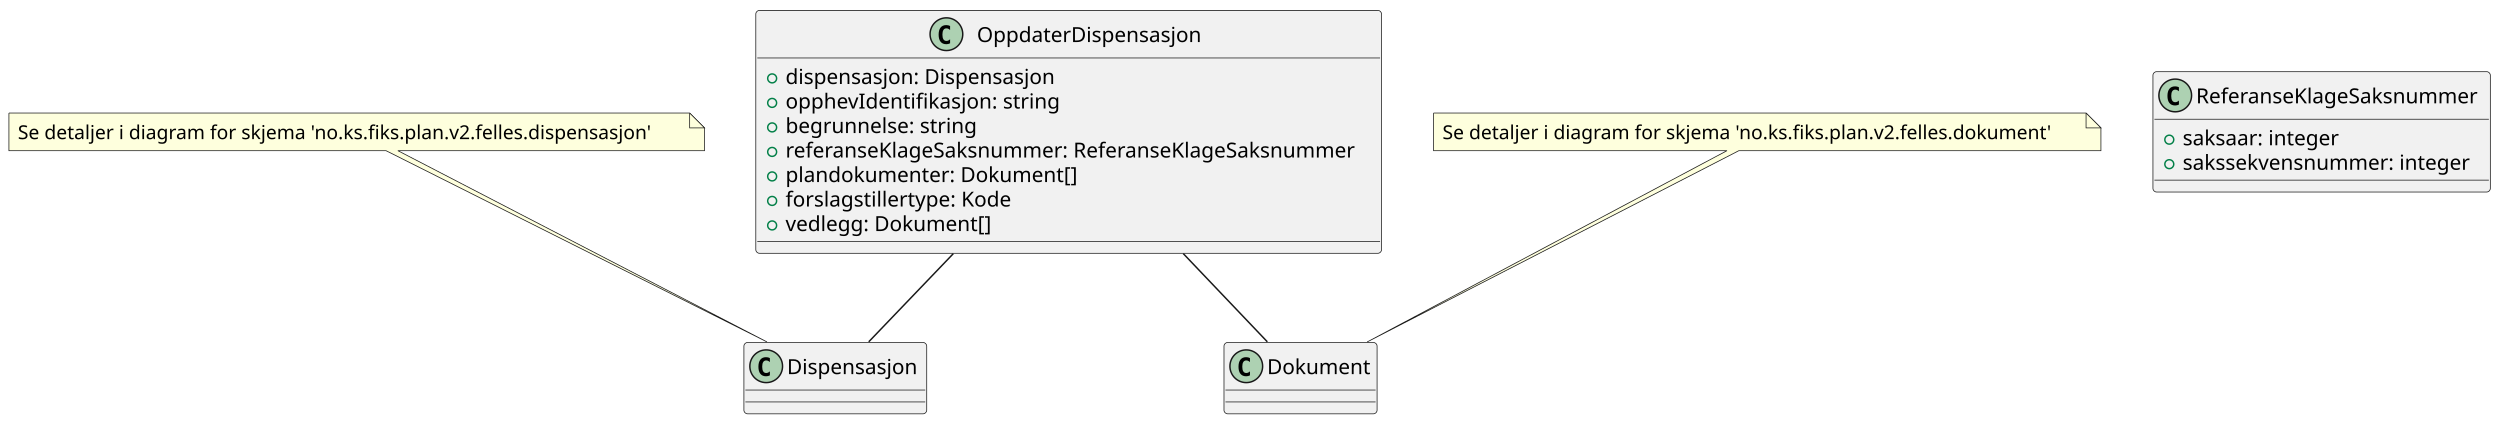
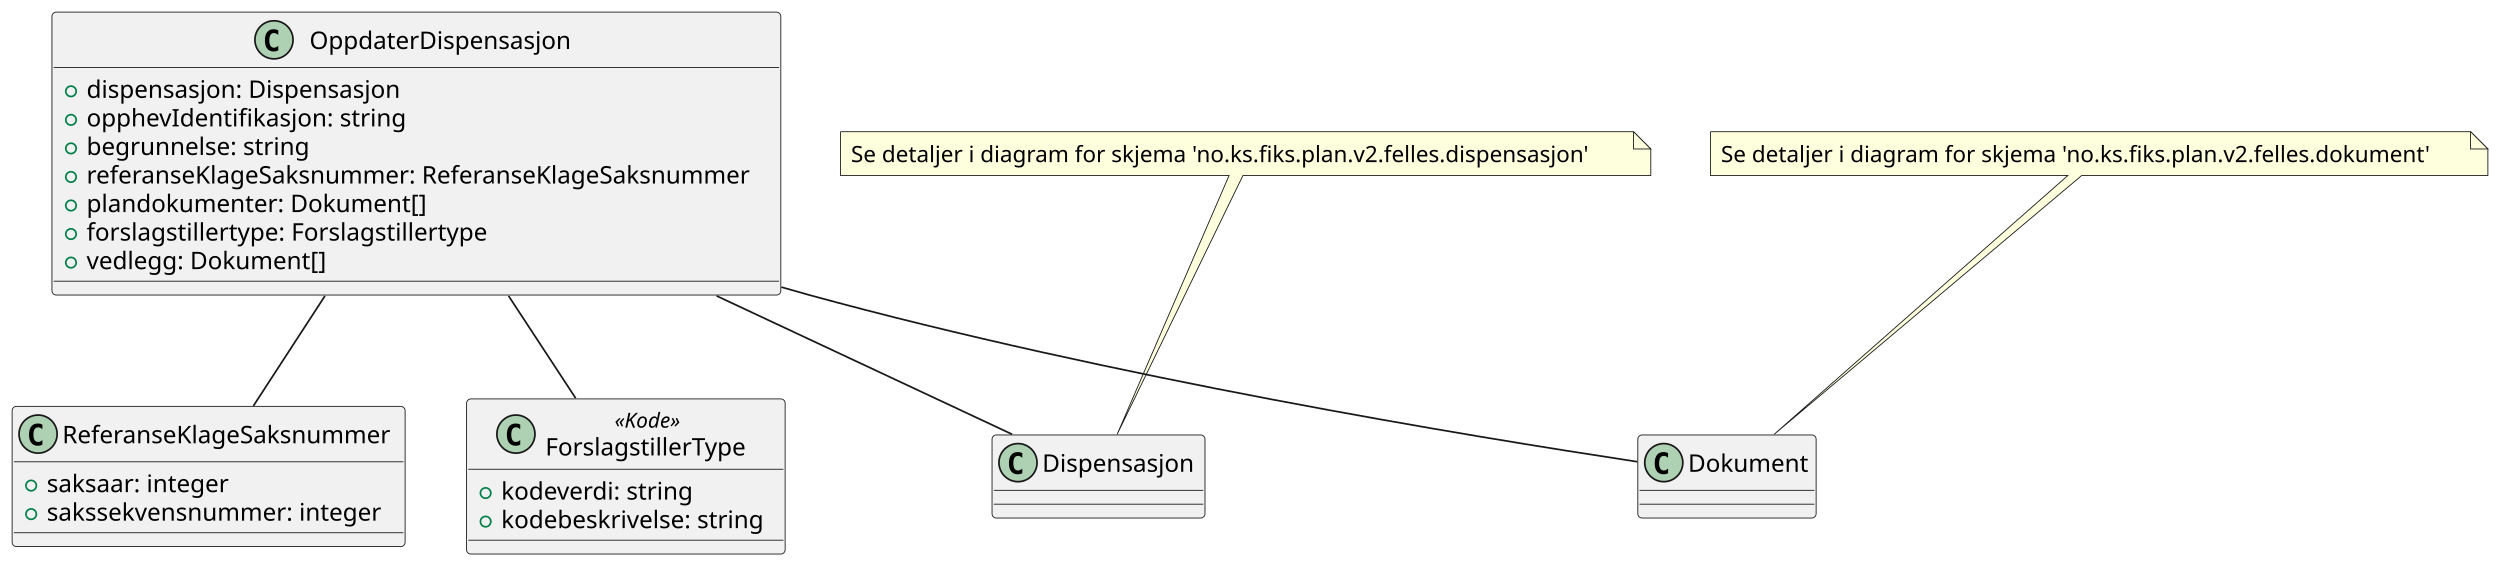
- <svg xmlns="http://www.w3.org/2000/svg" contentStyleType="text/css" height="285px" preserveAspectRatio="none" style="width:1682px;height:285px;background:#FFFFFF;" version="1.1" viewBox="0 0 1682 285" width="1682px" zoomAndPan="magnify">
+ <svg xmlns="http://www.w3.org/2000/svg" contentStyleType="text/css" height="327px" preserveAspectRatio="none" style="width:1444px;height:327px;background:#FFFFFF;" version="1.1" viewBox="0 0 1444 327" width="1444px" zoomAndPan="magnify">
  <defs />
  <g>
    <g id="elem_OppdaterDispensasjon">
-       <rect codeLine="2" fill="#F1F1F1" height="163.418" id="OppdaterDispensasjon" rx="2.5" ry="2.5" style="stroke:#181818;stroke-width:0.5;" width="421" x="508.5" y="7" />
-       <ellipse cx="636.75" cy="23" fill="#ADD1B2" rx="11" ry="11" style="stroke:#181818;stroke-width:1.0;" />
-       <path d="M639.223,29.143 Q638.642,29.442 638.003,29.591 Q637.364,29.741 636.658,29.741 Q634.151,29.741 632.832,28.089 Q631.512,26.437 631.512,23.316 Q631.512,20.186 632.832,18.535 Q634.151,16.883 636.658,16.883 Q637.364,16.883 638.011,17.032 Q638.659,17.182 639.223,17.48 L639.223,20.203 Q638.592,19.622 637.999,19.352 Q637.405,19.082 636.774,19.082 Q635.43,19.082 634.745,20.149 Q634.06,21.216 634.06,23.316 Q634.06,25.408 634.745,26.474 Q635.43,27.541 636.774,27.541 Q637.405,27.541 637.999,27.271 Q638.592,27.002 639.223,26.42 Z " fill="#000000" />
-       <text fill="#000000" font-family="sans-serif" font-size="14" lengthAdjust="spacing" textLength="156" x="657.25" y="28.291">OppdaterDispensasjon</text>
-       <line style="stroke:#181818;stroke-width:0.5;" x1="509.5" x2="928.5" y1="39" y2="39" />
-       <ellipse cx="519.5" cy="52.744" fill="none" rx="3" ry="3" style="stroke:#038048;stroke-width:1.0;" />
-       <text fill="#000000" font-family="sans-serif" font-size="14" lengthAdjust="spacing" textLength="189" x="528.5" y="56.535">dispensasjon: Dispensasjon</text>
-       <ellipse cx="519.5" cy="69.232" fill="none" rx="3" ry="3" style="stroke:#038048;stroke-width:1.0;" />
-       <text fill="#000000" font-family="sans-serif" font-size="14" lengthAdjust="spacing" textLength="192" x="528.5" y="73.023">opphevIdentifikasjon: string</text>
-       <ellipse cx="519.5" cy="85.721" fill="none" rx="3" ry="3" style="stroke:#038048;stroke-width:1.0;" />
-       <text fill="#000000" font-family="sans-serif" font-size="14" lengthAdjust="spacing" textLength="134" x="528.5" y="89.512">begrunnelse: string</text>
-       <ellipse cx="519.5" cy="102.209" fill="none" rx="3" ry="3" style="stroke:#038048;stroke-width:1.0;" />
-       <text fill="#000000" font-family="sans-serif" font-size="14" lengthAdjust="spacing" textLength="395" x="528.5" y="106">referanseKlageSaksnummer: ReferanseKlageSaksnummer</text>
-       <ellipse cx="519.5" cy="118.697" fill="none" rx="3" ry="3" style="stroke:#038048;stroke-width:1.0;" />
-       <text fill="#000000" font-family="sans-serif" font-size="14" lengthAdjust="spacing" textLength="203" x="528.5" y="122.488">plandokumenter: Dokument[]</text>
-       <ellipse cx="519.5" cy="135.185" fill="none" rx="3" ry="3" style="stroke:#038048;stroke-width:1.0;" />
-       <text fill="#000000" font-family="sans-serif" font-size="14" lengthAdjust="spacing" textLength="158" x="528.5" y="138.977">forslagstillertype: Kode</text>
-       <ellipse cx="519.5" cy="151.674" fill="none" rx="3" ry="3" style="stroke:#038048;stroke-width:1.0;" />
-       <text fill="#000000" font-family="sans-serif" font-size="14" lengthAdjust="spacing" textLength="143" x="528.5" y="155.465">vedlegg: Dokument[]</text>
-       <line style="stroke:#181818;stroke-width:0.5;" x1="509.5" x2="928.5" y1="162.418" y2="162.418" />
+       <rect codeLine="2" fill="#F1F1F1" height="163.418" id="OppdaterDispensasjon" rx="2.5" ry="2.5" style="stroke:#181818;stroke-width:0.5;" width="421" x="30" y="7" />
+       <ellipse cx="158.25" cy="23" fill="#ADD1B2" rx="11" ry="11" style="stroke:#181818;stroke-width:1.0;" />
+       <path d="M160.723,29.143 Q160.142,29.442 159.503,29.591 Q158.864,29.741 158.158,29.741 Q155.651,29.741 154.332,28.089 Q153.012,26.437 153.012,23.316 Q153.012,20.186 154.332,18.535 Q155.651,16.883 158.158,16.883 Q158.864,16.883 159.511,17.032 Q160.159,17.182 160.723,17.48 L160.723,20.203 Q160.092,19.622 159.499,19.352 Q158.905,19.082 158.274,19.082 Q156.93,19.082 156.245,20.149 Q155.56,21.216 155.56,23.316 Q155.56,25.408 156.245,26.474 Q156.93,27.541 158.274,27.541 Q158.905,27.541 159.499,27.271 Q160.092,27.002 160.723,26.42 Z " fill="#000000" />
+       <text fill="#000000" font-family="sans-serif" font-size="14" lengthAdjust="spacing" textLength="156" x="178.75" y="28.291">OppdaterDispensasjon</text>
+       <line style="stroke:#181818;stroke-width:0.5;" x1="31" x2="450" y1="39" y2="39" />
+       <ellipse cx="41" cy="52.744" fill="none" rx="3" ry="3" style="stroke:#038048;stroke-width:1.0;" />
+       <text fill="#000000" font-family="sans-serif" font-size="14" lengthAdjust="spacing" textLength="189" x="50" y="56.535">dispensasjon: Dispensasjon</text>
+       <ellipse cx="41" cy="69.232" fill="none" rx="3" ry="3" style="stroke:#038048;stroke-width:1.0;" />
+       <text fill="#000000" font-family="sans-serif" font-size="14" lengthAdjust="spacing" textLength="192" x="50" y="73.023">opphevIdentifikasjon: string</text>
+       <ellipse cx="41" cy="85.721" fill="none" rx="3" ry="3" style="stroke:#038048;stroke-width:1.0;" />
+       <text fill="#000000" font-family="sans-serif" font-size="14" lengthAdjust="spacing" textLength="134" x="50" y="89.512">begrunnelse: string</text>
+       <ellipse cx="41" cy="102.209" fill="none" rx="3" ry="3" style="stroke:#038048;stroke-width:1.0;" />
+       <text fill="#000000" font-family="sans-serif" font-size="14" lengthAdjust="spacing" textLength="395" x="50" y="106">referanseKlageSaksnummer: ReferanseKlageSaksnummer</text>
+       <ellipse cx="41" cy="118.697" fill="none" rx="3" ry="3" style="stroke:#038048;stroke-width:1.0;" />
+       <text fill="#000000" font-family="sans-serif" font-size="14" lengthAdjust="spacing" textLength="203" x="50" y="122.488">plandokumenter: Dokument[]</text>
+       <ellipse cx="41" cy="135.185" fill="none" rx="3" ry="3" style="stroke:#038048;stroke-width:1.0;" />
+       <text fill="#000000" font-family="sans-serif" font-size="14" lengthAdjust="spacing" textLength="241" x="50" y="138.977">forslagstillertype: Forslagstillertype</text>
+       <ellipse cx="41" cy="151.674" fill="none" rx="3" ry="3" style="stroke:#038048;stroke-width:1.0;" />
+       <text fill="#000000" font-family="sans-serif" font-size="14" lengthAdjust="spacing" textLength="143" x="50" y="155.465">vedlegg: Dokument[]</text>
+       <line style="stroke:#181818;stroke-width:0.5;" x1="31" x2="450" y1="162.418" y2="162.418" />
    </g>
    <g id="elem_ReferanseKlageSaksnummer">
-       <rect codeLine="12" fill="#F1F1F1" height="80.977" id="ReferanseKlageSaksnummer" rx="2.5" ry="2.5" style="stroke:#181818;stroke-width:0.5;" width="227" x="1448.5" y="48.22" />
-       <ellipse cx="1463.5" cy="64.22" fill="#ADD1B2" rx="11" ry="11" style="stroke:#181818;stroke-width:1.0;" />
-       <path d="M1465.973,70.363 Q1465.392,70.662 1464.753,70.811 Q1464.114,70.961 1463.408,70.961 Q1460.901,70.961 1459.582,69.309 Q1458.262,67.657 1458.262,64.536 Q1458.262,61.407 1459.582,59.755 Q1460.901,58.103 1463.408,58.103 Q1464.114,58.103 1464.761,58.252 Q1465.409,58.402 1465.973,58.7 L1465.973,61.423 Q1465.342,60.842 1464.749,60.572 Q1464.155,60.303 1463.524,60.303 Q1462.18,60.303 1461.495,61.369 Q1460.81,62.436 1460.81,64.536 Q1460.81,66.628 1461.495,67.694 Q1462.18,68.761 1463.524,68.761 Q1464.155,68.761 1464.749,68.491 Q1465.342,68.222 1465.973,67.64 Z " fill="#000000" />
-       <text fill="#000000" font-family="sans-serif" font-size="14" lengthAdjust="spacing" textLength="195" x="1477.5" y="69.511">ReferanseKlageSaksnummer</text>
-       <line style="stroke:#181818;stroke-width:0.5;" x1="1449.5" x2="1674.5" y1="80.22" y2="80.22" />
-       <ellipse cx="1459.5" cy="93.964" fill="none" rx="3" ry="3" style="stroke:#038048;stroke-width:1.0;" />
-       <text fill="#000000" font-family="sans-serif" font-size="14" lengthAdjust="spacing" textLength="109" x="1468.5" y="97.755">saksaar: integer</text>
-       <ellipse cx="1459.5" cy="110.452" fill="none" rx="3" ry="3" style="stroke:#038048;stroke-width:1.0;" />
-       <text fill="#000000" font-family="sans-serif" font-size="14" lengthAdjust="spacing" textLength="199" x="1468.5" y="114.243">sakssekvensnummer: integer</text>
-       <line style="stroke:#181818;stroke-width:0.5;" x1="1449.5" x2="1674.5" y1="121.197" y2="121.197" />
+       <rect codeLine="12" fill="#F1F1F1" height="80.977" id="ReferanseKlageSaksnummer" rx="2.5" ry="2.5" style="stroke:#181818;stroke-width:0.5;" width="227" x="7" y="234.73" />
+       <ellipse cx="22" cy="250.73" fill="#ADD1B2" rx="11" ry="11" style="stroke:#181818;stroke-width:1.0;" />
+       <path d="M24.473,256.873 Q23.892,257.172 23.253,257.321 Q22.614,257.471 21.908,257.471 Q19.401,257.471 18.081,255.819 Q16.762,254.167 16.762,251.046 Q16.762,247.917 18.081,246.265 Q19.401,244.613 21.908,244.613 Q22.614,244.613 23.261,244.762 Q23.909,244.912 24.473,245.21 L24.473,247.933 Q23.842,247.352 23.249,247.082 Q22.655,246.812 22.024,246.812 Q20.68,246.812 19.995,247.879 Q19.31,248.946 19.31,251.046 Q19.31,253.138 19.995,254.204 Q20.68,255.271 22.024,255.271 Q22.655,255.271 23.249,255.001 Q23.842,254.732 24.473,254.15 Z " fill="#000000" />
+       <text fill="#000000" font-family="sans-serif" font-size="14" lengthAdjust="spacing" textLength="195" x="36" y="256.021">ReferanseKlageSaksnummer</text>
+       <line style="stroke:#181818;stroke-width:0.5;" x1="8" x2="233" y1="266.73" y2="266.73" />
+       <ellipse cx="18" cy="280.474" fill="none" rx="3" ry="3" style="stroke:#038048;stroke-width:1.0;" />
+       <text fill="#000000" font-family="sans-serif" font-size="14" lengthAdjust="spacing" textLength="109" x="27" y="284.265">saksaar: integer</text>
+       <ellipse cx="18" cy="296.962" fill="none" rx="3" ry="3" style="stroke:#038048;stroke-width:1.0;" />
+       <text fill="#000000" font-family="sans-serif" font-size="14" lengthAdjust="spacing" textLength="199" x="27" y="300.753">sakssekvensnummer: integer</text>
+       <line style="stroke:#181818;stroke-width:0.5;" x1="8" x2="233" y1="307.707" y2="307.707" />
+     </g>
+     <g id="elem_ForslagstillerType">
+       <rect codeLine="17" fill="#F1F1F1" height="89.598" id="ForslagstillerType" rx="2.5" ry="2.5" style="stroke:#181818;stroke-width:0.5;" width="184" x="269.5" y="230.42" />
+       <ellipse cx="298" cy="250.731" fill="#ADD1B2" rx="11" ry="11" style="stroke:#181818;stroke-width:1.0;" />
+       <path d="M300.473,256.874 Q299.892,257.172 299.253,257.322 Q298.614,257.471 297.908,257.471 Q295.401,257.471 294.082,255.819 Q292.762,254.168 292.762,251.047 Q292.762,247.917 294.082,246.265 Q295.401,244.613 297.908,244.613 Q298.614,244.613 299.261,244.763 Q299.909,244.912 300.473,245.211 L300.473,247.934 Q299.842,247.353 299.249,247.083 Q298.655,246.813 298.024,246.813 Q296.68,246.813 295.995,247.88 Q295.31,248.946 295.31,251.047 Q295.31,253.138 295.995,254.205 Q296.68,255.272 298.024,255.272 Q298.655,255.272 299.249,255.002 Q299.842,254.732 300.473,254.151 Z " fill="#000000" />
+       <text fill="#000000" font-family="sans-serif" font-size="12" font-style="italic" lengthAdjust="spacing" textLength="42" x="355" y="247.022">«Kode»</text>
+       <text fill="#000000" font-family="sans-serif" font-size="14" lengthAdjust="spacing" textLength="122" x="315" y="263.088">ForslagstillerType</text>
+       <line style="stroke:#181818;stroke-width:0.5;" x1="270.5" x2="452.5" y1="271.041" y2="271.041" />
+       <ellipse cx="280.5" cy="284.785" fill="none" rx="3" ry="3" style="stroke:#038048;stroke-width:1.0;" />
+       <text fill="#000000" font-family="sans-serif" font-size="14" lengthAdjust="spacing" textLength="116" x="289.5" y="288.576">kodeverdi: string</text>
+       <ellipse cx="280.5" cy="301.274" fill="none" rx="3" ry="3" style="stroke:#038048;stroke-width:1.0;" />
+       <text fill="#000000" font-family="sans-serif" font-size="14" lengthAdjust="spacing" textLength="158" x="289.5" y="305.065">kodebeskrivelse: string</text>
+       <line style="stroke:#181818;stroke-width:0.5;" x1="270.5" x2="452.5" y1="312.018" y2="312.018" />
    </g>
    <g id="elem_Dispensasjon">
-       <rect fill="#F1F1F1" height="48" id="Dispensasjon" rx="2.5" ry="2.5" style="stroke:#181818;stroke-width:0.5;" width="123" x="500.5" y="230.42" />
-       <ellipse cx="515.5" cy="246.42" fill="#ADD1B2" rx="11" ry="11" style="stroke:#181818;stroke-width:1.0;" />
-       <path d="M517.973,252.563 Q517.392,252.862 516.753,253.011 Q516.114,253.161 515.408,253.161 Q512.901,253.161 511.582,251.509 Q510.262,249.857 510.262,246.736 Q510.262,243.607 511.582,241.955 Q512.901,240.303 515.408,240.303 Q516.114,240.303 516.761,240.452 Q517.409,240.602 517.973,240.9 L517.973,243.623 Q517.342,243.042 516.749,242.772 Q516.155,242.502 515.524,242.502 Q514.18,242.502 513.495,243.569 Q512.81,244.636 512.81,246.736 Q512.81,248.828 513.495,249.894 Q514.18,250.961 515.524,250.961 Q516.155,250.961 516.749,250.691 Q517.342,250.422 517.973,249.84 Z " fill="#000000" />
-       <text fill="#000000" font-family="sans-serif" font-size="14" lengthAdjust="spacing" textLength="91" x="529.5" y="251.711">Dispensasjon</text>
-       <line style="stroke:#181818;stroke-width:0.5;" x1="501.5" x2="622.5" y1="262.42" y2="262.42" />
-       <line style="stroke:#181818;stroke-width:0.5;" x1="501.5" x2="622.5" y1="270.42" y2="270.42" />
+       <rect fill="#F1F1F1" height="48" id="Dispensasjon" rx="2.5" ry="2.5" style="stroke:#181818;stroke-width:0.5;" width="123" x="573" y="251.22" />
+       <ellipse cx="588" cy="267.22" fill="#ADD1B2" rx="11" ry="11" style="stroke:#181818;stroke-width:1.0;" />
+       <path d="M590.473,273.363 Q589.892,273.662 589.253,273.811 Q588.614,273.961 587.908,273.961 Q585.401,273.961 584.082,272.309 Q582.762,270.657 582.762,267.536 Q582.762,264.406 584.082,262.755 Q585.401,261.103 587.908,261.103 Q588.614,261.103 589.261,261.252 Q589.909,261.402 590.473,261.7 L590.473,264.423 Q589.842,263.842 589.249,263.572 Q588.655,263.303 588.024,263.303 Q586.68,263.303 585.995,264.369 Q585.31,265.436 585.31,267.536 Q585.31,269.628 585.995,270.694 Q586.68,271.761 588.024,271.761 Q588.655,271.761 589.249,271.491 Q589.842,271.221 590.473,270.64 Z " fill="#000000" />
+       <text fill="#000000" font-family="sans-serif" font-size="14" lengthAdjust="spacing" textLength="91" x="602" y="272.511">Dispensasjon</text>
+       <line style="stroke:#181818;stroke-width:0.5;" x1="574" x2="695" y1="283.22" y2="283.22" />
+       <line style="stroke:#181818;stroke-width:0.5;" x1="574" x2="695" y1="291.22" y2="291.22" />
    </g>
    <g id="elem_Dokument">
-       <rect fill="#F1F1F1" height="48" id="Dokument" rx="2.5" ry="2.5" style="stroke:#181818;stroke-width:0.5;" width="103" x="823.5" y="230.42" />
-       <ellipse cx="838.5" cy="246.42" fill="#ADD1B2" rx="11" ry="11" style="stroke:#181818;stroke-width:1.0;" />
-       <path d="M840.973,252.563 Q840.392,252.862 839.753,253.011 Q839.114,253.161 838.408,253.161 Q835.901,253.161 834.582,251.509 Q833.262,249.857 833.262,246.736 Q833.262,243.607 834.582,241.955 Q835.901,240.303 838.408,240.303 Q839.114,240.303 839.761,240.452 Q840.409,240.602 840.973,240.9 L840.973,243.623 Q840.342,243.042 839.749,242.772 Q839.155,242.502 838.524,242.502 Q837.18,242.502 836.495,243.569 Q835.81,244.636 835.81,246.736 Q835.81,248.828 836.495,249.894 Q837.18,250.961 838.524,250.961 Q839.155,250.961 839.749,250.691 Q840.342,250.422 840.973,249.84 Z " fill="#000000" />
-       <text fill="#000000" font-family="sans-serif" font-size="14" lengthAdjust="spacing" textLength="71" x="852.5" y="251.711">Dokument</text>
-       <line style="stroke:#181818;stroke-width:0.5;" x1="824.5" x2="925.5" y1="262.42" y2="262.42" />
-       <line style="stroke:#181818;stroke-width:0.5;" x1="824.5" x2="925.5" y1="270.42" y2="270.42" />
-     </g>
-     <g id="elem_GMN8">
-       <path d="M6,76.06 L6,101.371 A0,0 0 0 0 6,101.371 L259.68,101.371 L516.03,230.05 L267.68,101.371 L474,101.371 A0,0 0 0 0 474,101.371 L474,86.06 L464,76.06 L6,76.06 A0,0 0 0 0 6,76.06 " fill="#FEFFDD" style="stroke:#181818;stroke-width:0.5;" />
-       <path d="M464,76.06 L464,86.06 L474,86.06 L464,76.06 " fill="#FEFFDD" style="stroke:#181818;stroke-width:0.5;" />
-       <text fill="#000000" font-family="sans-serif" font-size="13" lengthAdjust="spacing" textLength="447" x="12" y="93.628">Se detaljer i diagram for skjema 'no.ks.fiks.plan.v2.felles.dispensasjon'</text>
+       <rect fill="#F1F1F1" height="48" id="Dokument" rx="2.5" ry="2.5" style="stroke:#181818;stroke-width:0.5;" width="103" x="946" y="251.22" />
+       <ellipse cx="961" cy="267.22" fill="#ADD1B2" rx="11" ry="11" style="stroke:#181818;stroke-width:1.0;" />
+       <path d="M963.473,273.363 Q962.892,273.662 962.253,273.811 Q961.614,273.961 960.908,273.961 Q958.401,273.961 957.082,272.309 Q955.762,270.657 955.762,267.536 Q955.762,264.406 957.082,262.755 Q958.401,261.103 960.908,261.103 Q961.614,261.103 962.261,261.252 Q962.909,261.402 963.473,261.7 L963.473,264.423 Q962.842,263.842 962.249,263.572 Q961.655,263.303 961.024,263.303 Q959.68,263.303 958.995,264.369 Q958.31,265.436 958.31,267.536 Q958.31,269.628 958.995,270.694 Q959.68,271.761 961.024,271.761 Q961.655,271.761 962.249,271.491 Q962.842,271.221 963.473,270.64 Z " fill="#000000" />
+       <text fill="#000000" font-family="sans-serif" font-size="14" lengthAdjust="spacing" textLength="71" x="975" y="272.511">Dokument</text>
+       <line style="stroke:#181818;stroke-width:0.5;" x1="947" x2="1048" y1="283.22" y2="283.22" />
+       <line style="stroke:#181818;stroke-width:0.5;" x1="947" x2="1048" y1="291.22" y2="291.22" />
    </g>
    <g id="elem_GMN11">
-       <path d="M964.5,76.06 L964.5,101.371 A0,0 0 0 0 964.5,101.371 L1161.91,101.371 L919.83,230.05 L1169.91,101.371 L1413.5,101.371 A0,0 0 0 0 1413.5,101.371 L1413.5,86.06 L1403.5,76.06 L964.5,76.06 A0,0 0 0 0 964.5,76.06 " fill="#FEFFDD" style="stroke:#181818;stroke-width:0.5;" />
-       <path d="M1403.5,76.06 L1403.5,86.06 L1413.5,86.06 L1403.5,76.06 " fill="#FEFFDD" style="stroke:#181818;stroke-width:0.5;" />
-       <text fill="#000000" font-family="sans-serif" font-size="13" lengthAdjust="spacing" textLength="428" x="970.5" y="93.628">Se detaljer i diagram for skjema 'no.ks.fiks.plan.v2.felles.dokument'</text>
+       <path d="M485.5,76.06 L485.5,101.371 A0,0 0 0 0 485.5,101.371 L709.92,101.371 L645.25,250.89 L717.92,101.371 L953.5,101.371 A0,0 0 0 0 953.5,101.371 L953.5,86.06 L943.5,76.06 L485.5,76.06 A0,0 0 0 0 485.5,76.06 " fill="#FEFFDD" style="stroke:#181818;stroke-width:0.5;" />
+       <path d="M943.5,76.06 L943.5,86.06 L953.5,86.06 L943.5,76.06 " fill="#FEFFDD" style="stroke:#181818;stroke-width:0.5;" />
+       <text fill="#000000" font-family="sans-serif" font-size="13" lengthAdjust="spacing" textLength="447" x="491.5" y="93.628">Se detaljer i diagram for skjema 'no.ks.fiks.plan.v2.felles.dispensasjon'</text>
+     </g>
+     <g id="elem_GMN14">
+       <path d="M988,76.06 L988,101.371 A0,0 0 0 0 988,101.371 L1194.39,101.371 L1024.69,250.89 L1202.39,101.371 L1437,101.371 A0,0 0 0 0 1437,101.371 L1437,86.06 L1427,76.06 L988,76.06 A0,0 0 0 0 988,76.06 " fill="#FEFFDD" style="stroke:#181818;stroke-width:0.5;" />
+       <path d="M1427,76.06 L1427,86.06 L1437,86.06 L1427,76.06 " fill="#FEFFDD" style="stroke:#181818;stroke-width:0.5;" />
+       <text fill="#000000" font-family="sans-serif" font-size="13" lengthAdjust="spacing" textLength="428" x="994" y="93.628">Se detaljer i diagram for skjema 'no.ks.fiks.plan.v2.felles.dokument'</text>
+     </g>
+     <g id="link_OppdaterDispensasjon_ForslagstillerType">
+       <path codeLine="22" d="M293.75,170.91 C307.06,191.21 320.85,212.24 332.49,229.98 " fill="none" id="OppdaterDispensasjon-ForslagstillerType" style="stroke:#181818;stroke-width:1.0;" />
    </g>
    <g id="link_OppdaterDispensasjon_Dispensasjon">
-       <path codeLine="17" d="M641.42,170.61 C620.56,192.36 599.62,214.2 584.48,229.98 " fill="none" id="OppdaterDispensasjon-Dispensasjon" style="stroke:#181818;stroke-width:1.0;" />
+       <path codeLine="23" d="M413.89,170.91 C476.03,200.01 541.35,230.6 584.64,250.87 " fill="none" id="OppdaterDispensasjon-Dispensasjon" style="stroke:#181818;stroke-width:1.0;" />
    </g>
    <g id="link_OppdaterDispensasjon_Dokument">
-       <path codeLine="18" d="M796.09,170.61 C816.81,192.36 837.62,214.2 852.67,229.98 " fill="none" id="OppdaterDispensasjon-Dokument" style="stroke:#181818;stroke-width:1.0;" />
+       <path codeLine="24" d="M451.32,165.84 C456.76,167.43 462.16,168.96 467.5,170.42 C640.22,217.76 850.23,252.24 945.75,266.7 " fill="none" id="OppdaterDispensasjon-Dokument" style="stroke:#181818;stroke-width:1.0;" />
+     </g>
+     <g id="link_OppdaterDispensasjon_ReferanseKlageSaksnummer">
+       <path codeLine="25" d="M187.69,170.91 C173.35,192.95 158.46,215.85 146.35,234.47 " fill="none" id="OppdaterDispensasjon-ReferanseKlageSaksnummer" style="stroke:#181818;stroke-width:1.0;" />
    </g>
  </g>
</svg>
